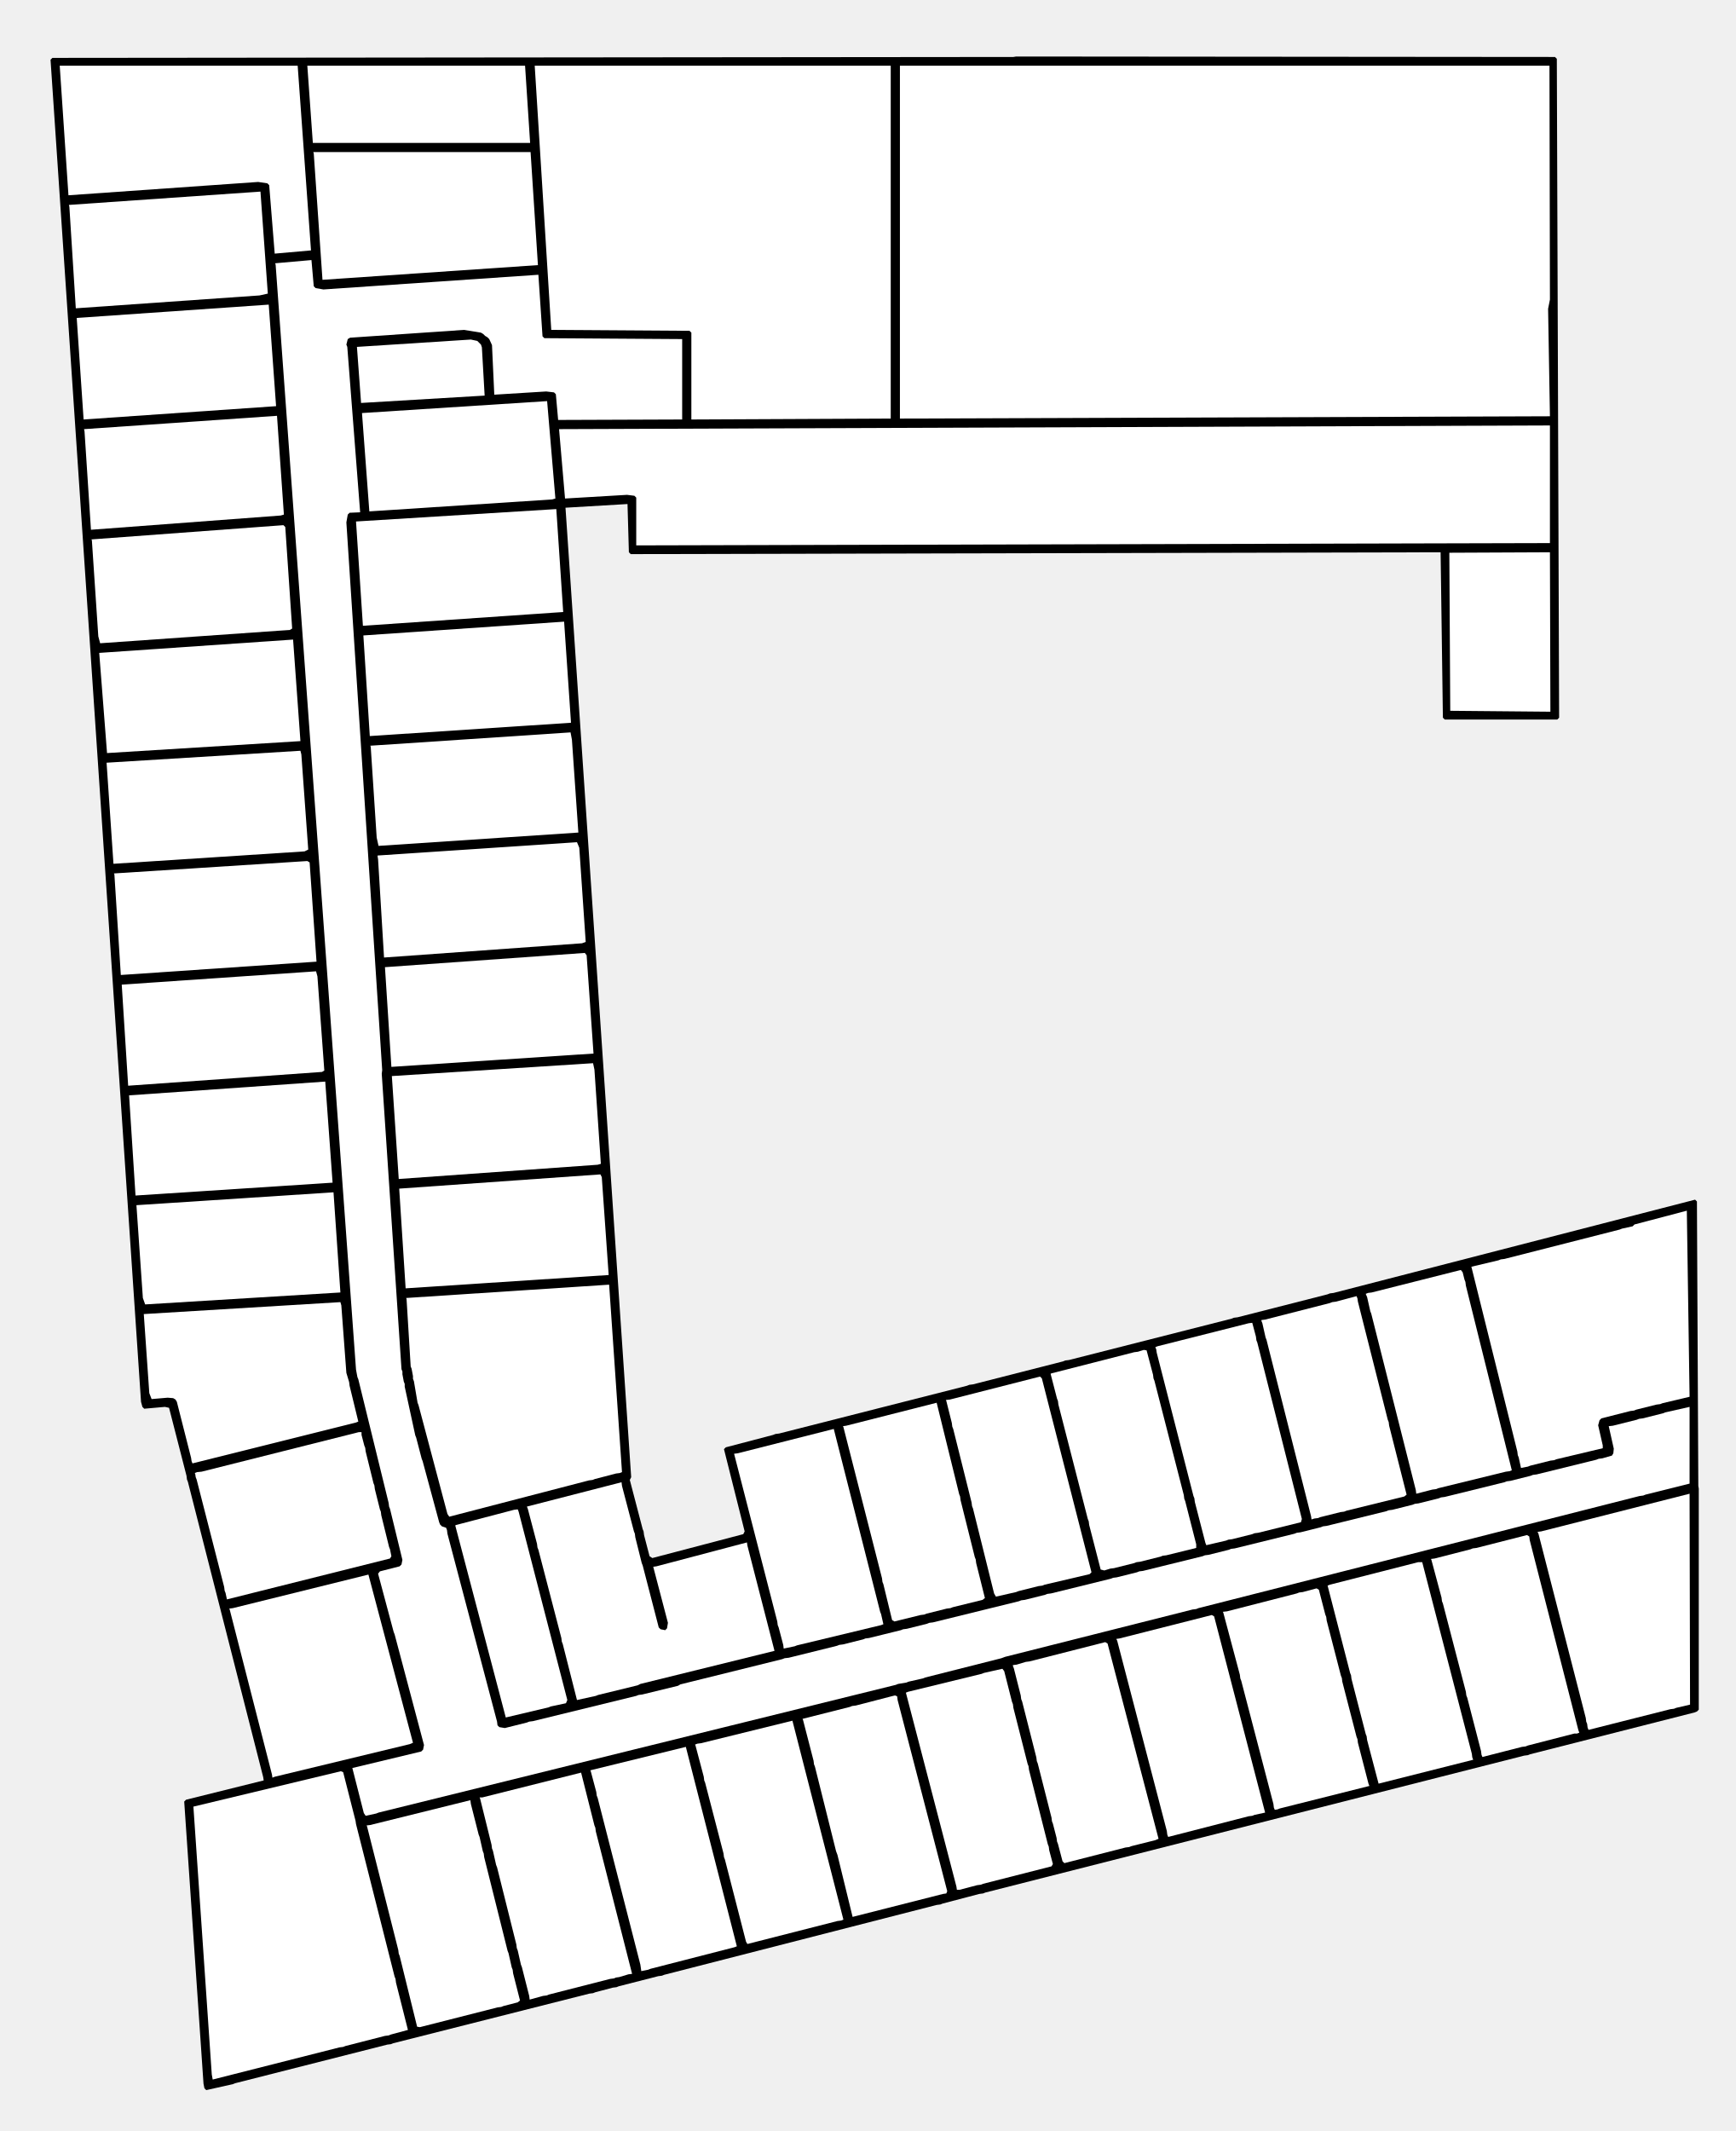
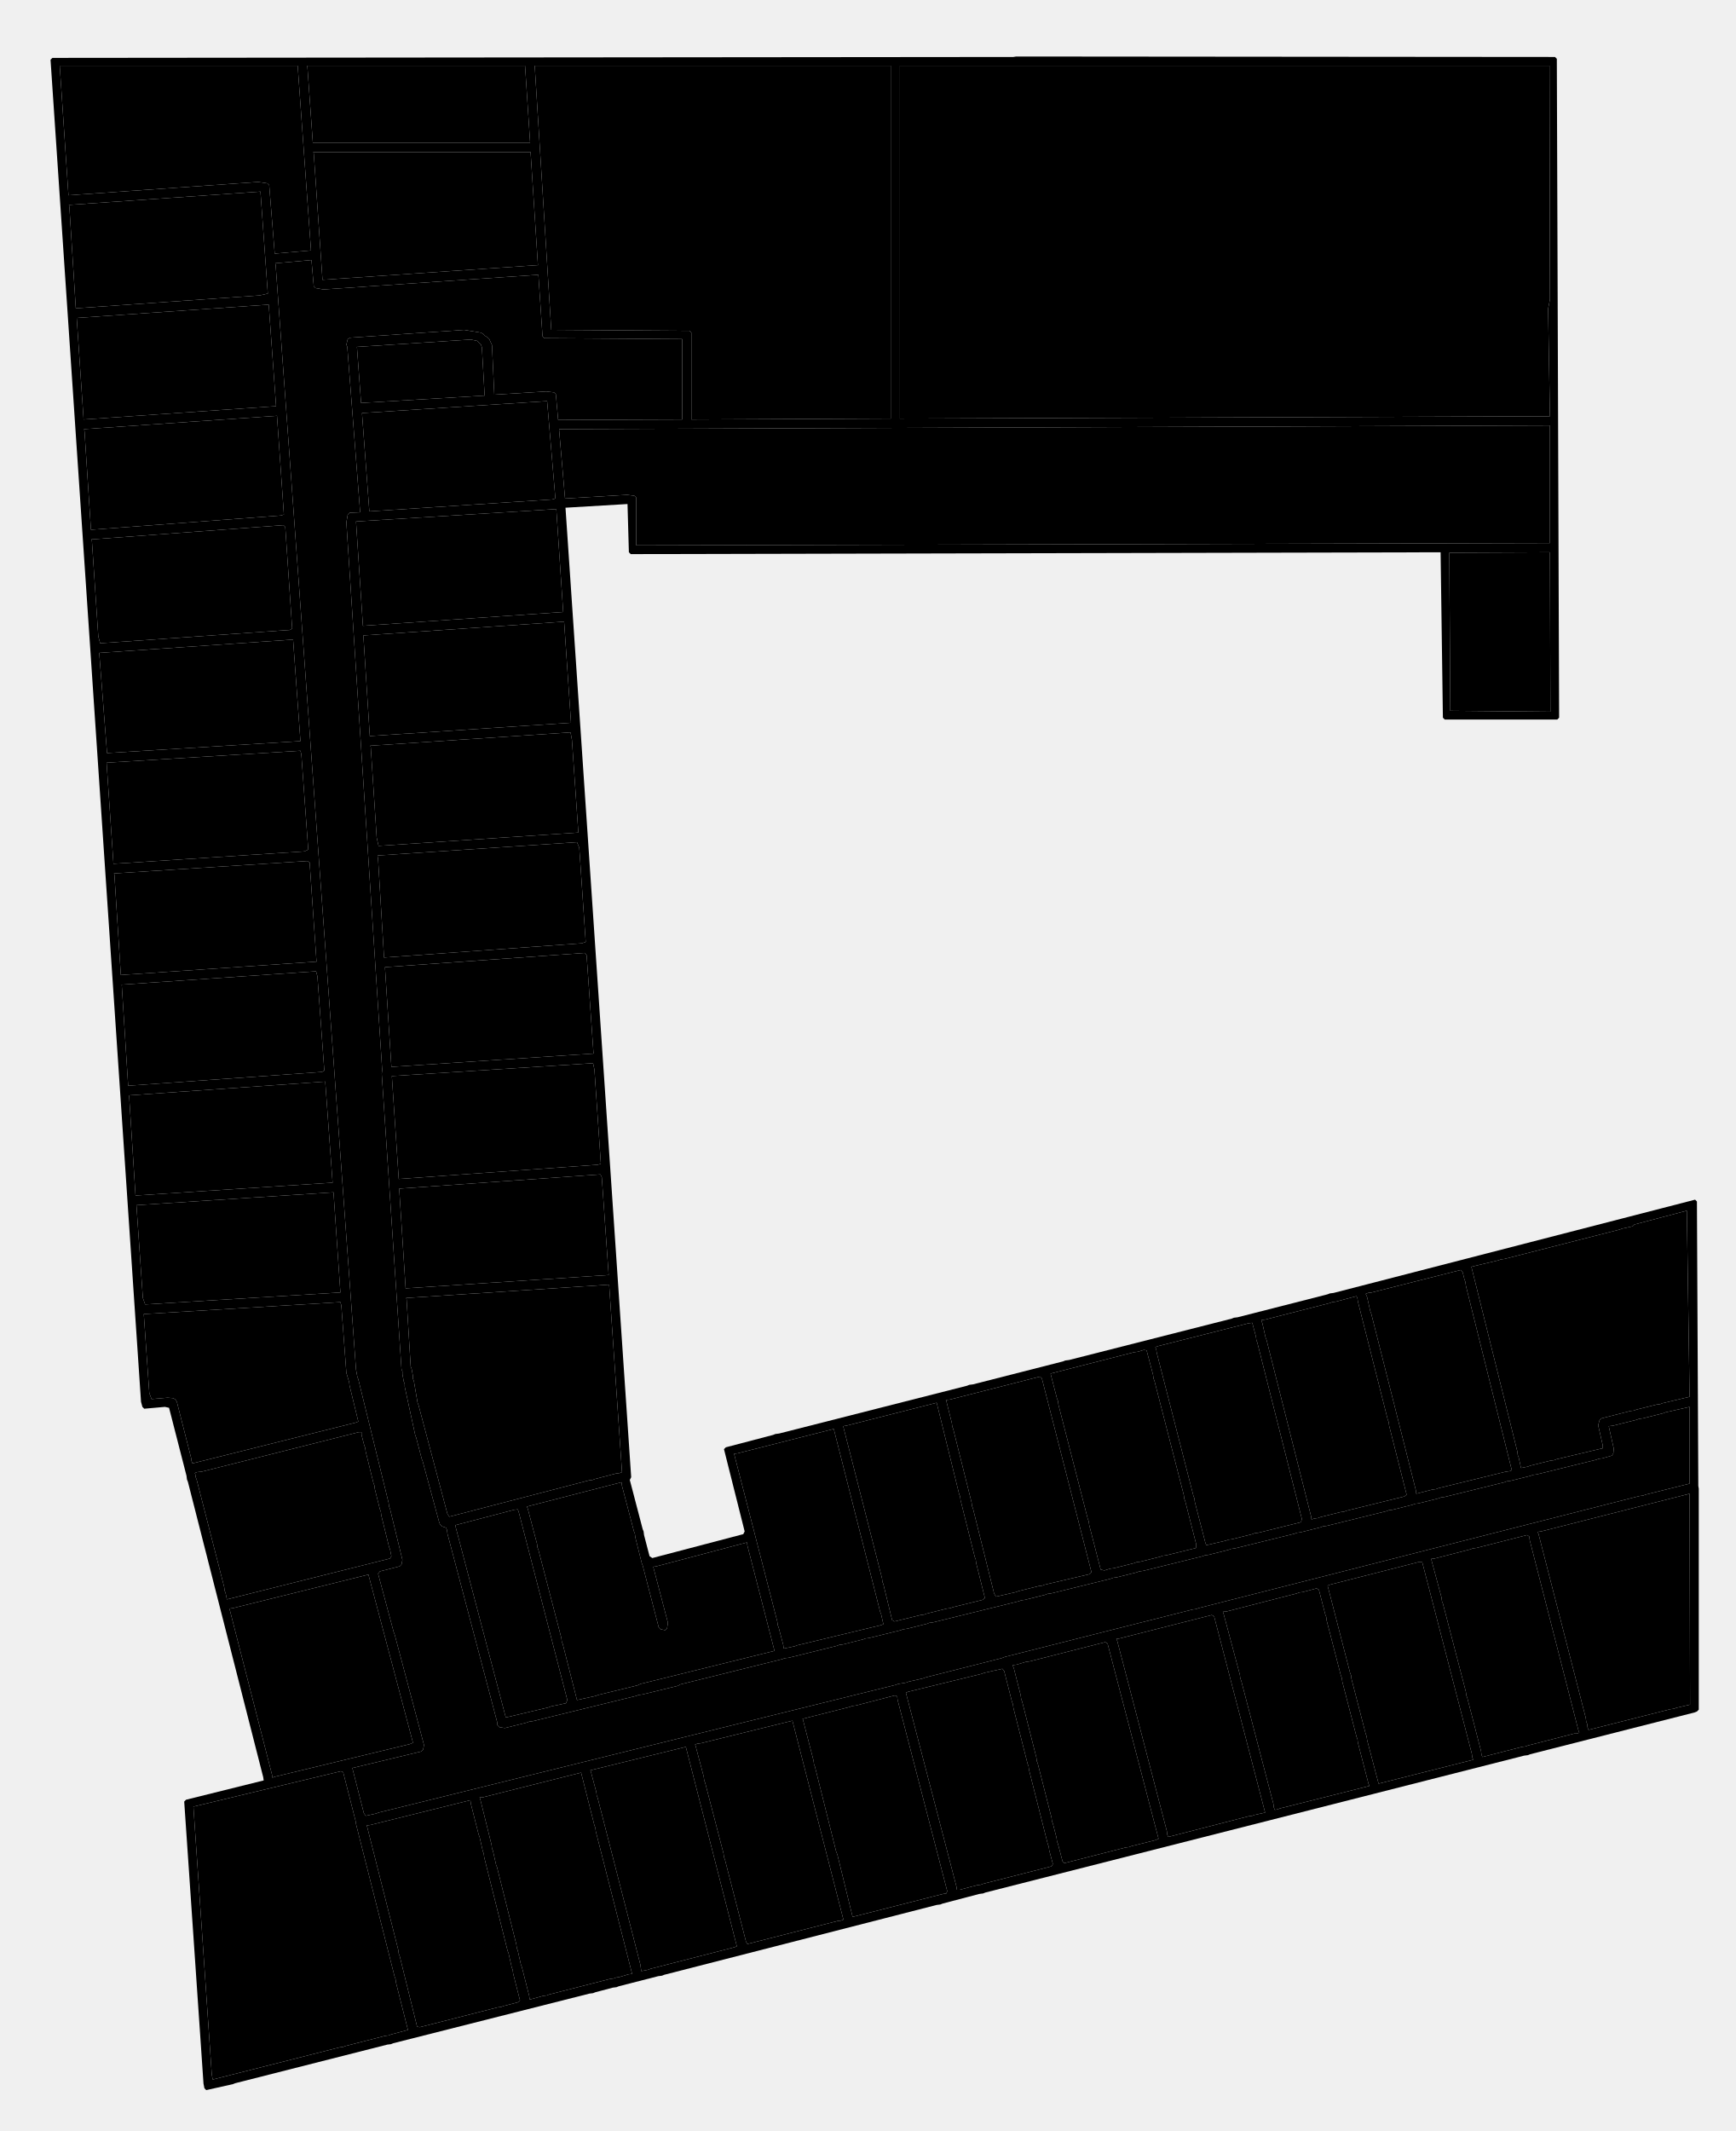
<svg xmlns="http://www.w3.org/2000/svg" height="4638" width="3778" viewBox="0 0 3778 4638">
  <path d="M 110 130 L 114 126 L 2206 124 L 2212 123 L 3385 124 L 3389 128 L 3394 1562 L 3390 1566 L 3145 1566 L 3141 1562 L 3136 1202 L 1373 1206 L 1369 1202 L 1366 1097 L 1231 1105 L 1374 3215 L 1371 3221 L 1399 3328 L 1401 3333 L 1402 3341 L 1414 3387 L 1420 3391 L 1618 3339 L 1621 3333 L 1576 3154 L 1580 3150 L 1683 3123 L 1688 3121 L 1696 3120 L 2105 3016 L 2110 3014 L 2118 3013 L 2314 2963 L 2319 2961 L 2327 2960 L 2681 2870 L 2686 2868 L 2694 2867 L 2890 2817 L 2895 2815 L 2903 2814 L 3690 2611 L 3694 2615 L 3697 3234 L 3698 3240 L 3698 3721 L 3694 3725 L 3689 3727 L 3331 3818 L 3326 3820 L 3318 3821 L 2145 4119 L 2140 4121 L 2132 4122 L 2052 4143 L 2047 4145 L 2039 4146 L 1446 4298 L 1441 4300 L 1433 4301 L 1347 4323 L 1342 4325 L 1334 4326 L 1296 4336 L 1291 4338 L 1283 4339 L 856 4447 L 851 4449 L 843 4450 L 512 4534 L 507 4536 L 449 4549 L 445 4545 L 443 4535 L 401 3921 L 405 3917 L 574 3875 L 573 3868 L 409 3225 L 407 3220 L 406 3212 L 368 3064 L 359 3062 L 314 3066 L 310 3062 L 307 3051 Z" style="fill:black" id="path22" class="svg-path" />
  <path d="M 130 143 L 648 143 L 677 545 L 598 552 L 586 403 L 582 399 L 562 396 L 149 425 Z" style="fill:white" id="path23" class="svg-path" />
  <path d="M 150 446 L 567 417 L 583 639 L 565 643 L 165 671 L 151 450 Z" style="fill:white" id="path24" class="svg-path" />
  <path d="M 167 692 L 585 663 L 601 884 L 182 913 Z" style="fill:white" id="path25" class="svg-path" />
  <path d="M 183 934 L 603 905 L 618 1120 L 611 1122 L 198 1153 L 184 939 Z" style="fill:white" id="path26" class="svg-path" />
  <path d="M 199 1174 L 617 1143 L 621 1147 L 636 1368 L 631 1371 L 218 1400 L 214 1385 L 200 1176 Z" style="fill:white" id="path27" class="svg-path" />
  <path d="M 216 1421 L 638 1392 L 654 1613 L 233 1639 Z" style="fill:white" id="path28" class="svg-path" />
  <path d="M 232 1660 L 654 1634 L 656 1642 L 671 1849 L 663 1853 L 247 1880 Z" style="fill:white" id="path29" class="svg-path" />
  <path d="M 248 1901 L 669 1874 L 674 1877 L 689 2093 L 263 2122 L 249 1903 Z" style="fill:white" id="path210" class="svg-path" />
  <path d="M 265 2143 L 688 2114 L 691 2125 L 706 2330 L 701 2333 L 279 2363 Z" style="fill:white" id="path211" class="svg-path" />
  <path d="M 281 2384 L 708 2354 L 724 2574 L 295 2602 Z" style="fill:white" id="path212" class="svg-path" />
  <path d="M 297 2623 L 726 2595 L 741 2813 L 316 2839 L 311 2825 Z" style="fill:white" id="path213" class="svg-path" />
  <path d="M 313 2860 L 741 2834 L 743 2841 L 754 2988 L 760 3008 L 761 3016 L 780 3094 L 775 3096 L 419 3185 L 417 3180 L 416 3173 L 385 3051 L 382 3046 L 377 3043 L 365 3042 L 330 3045 L 325 3032 Z" style="fill:white" id="path214" class="svg-path" />
  <path d="M 421 3932 L 742 3855 L 747 3857 L 774 3963 L 775 3970 L 859 4302 L 861 4307 L 862 4315 L 888 4418 L 851 4428 L 846 4430 L 838 4431 L 752 4453 L 747 4455 L 739 4456 L 463 4526 L 461 4515 Z" style="fill:white" id="path215" class="svg-path" />
  <path d="M 424 3206 L 429 3204 L 439 3203 L 781 3117 L 787 3117 L 787 3123 L 793 3146 L 795 3151 L 796 3159 L 813 3228 L 815 3233 L 816 3241 L 827 3285 L 829 3290 L 830 3298 L 847 3367 L 849 3372 L 852 3387 L 849 3392 L 494 3481 L 491 3467 L 489 3462 L 488 3454 L 428 3220 L 426 3215 L 425 3208 Z" style="fill:white" id="path216" class="svg-path" />
  <path d="M 499 3501 L 507 3500 L 802 3427 L 899 3793 L 892 3796 L 598 3867 L 593 3869 L 592 3862 L 500 3503 Z" style="fill:white" id="path217" class="svg-path" />
  <path d="M 599 573 L 678 566 L 683 623 L 687 627 L 704 630 L 1172 598 L 1181 732 L 1185 736 L 1485 738 L 1485 913 L 1215 914 L 1210 858 L 1206 854 L 1189 852 L 1076 859 L 1071 751 L 1065 738 L 1061 734 L 1056 731 L 1052 727 L 1047 724 L 1010 718 L 762 735 L 757 738 L 754 750 L 756 755 L 784 1115 L 761 1116 L 757 1120 L 754 1137 L 832 2329 L 831 2337 L 874 2980 L 876 2985 L 876 2991 L 879 3007 L 881 3012 L 881 3018 L 904 3124 L 906 3129 L 918 3175 L 920 3180 L 956 3313 L 958 3318 L 962 3322 L 971 3325 L 973 3330 L 974 3338 L 1082 3747 L 1083 3755 L 1087 3759 L 1099 3761 L 1147 3749 L 1152 3747 L 1160 3746 L 1385 3691 L 1390 3689 L 1398 3688 L 1476 3669 L 1481 3666 L 1703 3611 L 1708 3609 L 1717 3608 L 1822 3582 L 1827 3580 L 1835 3579 L 1879 3568 L 1884 3566 L 1892 3565 L 1961 3548 L 1966 3546 L 1974 3545 L 2018 3534 L 2023 3532 L 2031 3531 L 2218 3485 L 2223 3483 L 2231 3482 L 2275 3471 L 2280 3469 L 2288 3468 L 2418 3436 L 2423 3434 L 2431 3433 L 2475 3422 L 2480 3420 L 2488 3419 L 2618 3387 L 2623 3385 L 2631 3384 L 2675 3373 L 2680 3371 L 2688 3370 L 2818 3338 L 2823 3336 L 2831 3335 L 2875 3324 L 2880 3322 L 2888 3321 L 3018 3289 L 3023 3287 L 3031 3286 L 3075 3275 L 3080 3273 L 3088 3272 L 3132 3261 L 3137 3259 L 3145 3258 L 3275 3226 L 3280 3224 L 3288 3223 L 3332 3212 L 3337 3210 L 3345 3209 L 3475 3177 L 3480 3175 L 3488 3174 L 3509 3168 L 3512 3163 L 3513 3153 L 3502 3104 L 3511 3103 L 3563 3090 L 3568 3088 L 3576 3087 L 3620 3076 L 3625 3074 L 3678 3062 L 3678 3229 L 3582 3253 L 3577 3255 L 3569 3256 L 2609 3500 L 2604 3502 L 2596 3503 L 2188 3606 L 2180 3609 L 2014 3651 L 2009 3653 L 1978 3660 L 1973 3662 L 1955 3665 L 1950 3667 L 824 3945 L 819 3947 L 796 3952 L 792 3946 L 767 3848 L 917 3812 L 921 3808 L 923 3798 L 859 3557 L 857 3552 L 823 3425 L 827 3420 L 870 3409 L 874 3405 L 876 3395 L 849 3284 L 847 3279 L 846 3271 L 780 3002 L 778 2997 L 775 2981 L 600 576 Z" style="fill:white" id="path218" class="svg-path" />
  <path d="M 669 143 L 1143 143 L 1154 311 L 681 311 Z" style="fill:white" id="path219" class="svg-path" />
  <path d="M 682 331 L 1155 331 L 1171 577 L 702 609 L 683 334 Z" style="fill:white" id="path220" class="svg-path" />
  <path d="M 775 1135 L 1211 1108 L 1226 1332 L 790 1362 Z" style="fill:white" id="path221" class="svg-path" />
  <path d="M 777 755 L 1025 739 L 1039 742 L 1047 750 L 1049 756 L 1055 861 L 786 877 Z" style="fill:white" id="path222" class="svg-path" />
  <path d="M 788 899 L 1191 873 L 1209 1085 L 1202 1087 L 804 1113 Z" style="fill:white" id="path223" class="svg-path" />
  <path d="M 791 1383 L 1228 1353 L 1243 1573 L 805 1602 Z" style="fill:white" id="path224" class="svg-path" />
  <path d="M 798 3973 L 806 3972 L 1024 3918 L 1025 3926 L 1042 3993 L 1044 3998 L 1051 4029 L 1053 4034 L 1054 4042 L 1105 4246 L 1107 4251 L 1114 4282 L 1116 4287 L 1117 4295 L 1132 4354 L 1127 4358 L 1096 4366 L 1091 4368 L 1083 4369 L 914 4412 L 908 4411 L 870 4257 L 868 4252 L 867 4244 L 799 3975 Z" style="fill:white" id="path225" class="svg-path" />
  <path d="M 806 1623 L 1242 1594 L 1245 1610 L 1259 1812 L 824 1841 L 820 1823 L 807 1625 Z" style="fill:white" id="path226" class="svg-path" />
  <path d="M 822 1862 L 1256 1833 L 1261 1845 L 1275 2050 L 1267 2053 L 836 2084 L 823 1870 L 822 1864 Z" style="fill:white" id="path227" class="svg-path" />
  <path d="M 838 2105 L 1273 2074 L 1277 2079 L 1292 2293 L 852 2322 Z" style="fill:white" id="path228" class="svg-path" />
  <path d="M 853 2342 L 1291 2314 L 1294 2328 L 1308 2533 L 1301 2535 L 868 2566 Z" style="fill:white" id="path229" class="svg-path" />
  <path d="M 869 2587 L 1307 2556 L 1310 2562 L 1325 2775 L 883 2804 Z" style="fill:white" id="path230" class="svg-path" />
  <path d="M 884 2825 L 1326 2796 L 1354 3204 L 1349 3206 L 1341 3207 L 1295 3219 L 1290 3221 L 1282 3222 L 978 3301 L 974 3295 L 911 3058 L 909 3053 L 901 3006 L 899 3001 L 899 2995 L 896 2979 L 894 2974 L 885 2827 Z" style="fill:white" id="path231" class="svg-path" />
  <path d="M 991 3320 L 1101 3738 L 1194 3716 L 1199 3714 L 1232 3707 L 1235 3700 L 1129 3290 L 1127 3285 L 1119 3286 L 993 3319 Z" style="fill:white" id="path232" class="svg-path" />
  <path d="M 1044 3912 L 1050 3912 L 1265 3858 L 1294 3973 L 1296 3978 L 1297 3986 L 1376 4296 L 1368 4297 L 1348 4303 L 1341 4304 L 1336 4306 L 1328 4307 L 1195 4341 L 1190 4343 L 1182 4344 L 1153 4352 L 1152 4344 L 1136 4281 L 1134 4276 L 1127 4245 L 1125 4240 L 1124 4232 L 1082 4064 L 1080 4059 L 1073 4028 L 1071 4023 L 1070 4015 L 1045 3914 Z" style="fill:white" id="path233" class="svg-path" />
  <path d="M 1147 3279 L 1353 3226 L 1354 3234 L 1380 3333 L 1382 3338 L 1383 3346 L 1397 3402 L 1399 3407 L 1434 3542 L 1438 3546 L 1448 3548 L 1452 3544 L 1454 3532 L 1422 3410 L 1429 3409 L 1626 3357 L 1627 3364 L 1686 3593 L 1394 3665 L 1388 3668 L 1302 3689 L 1297 3691 L 1256 3700 L 1225 3578 L 1223 3573 L 1222 3565 L 1172 3373 L 1170 3368 L 1169 3360 L 1149 3284 Z" style="fill:white" id="path234" class="svg-path" />
  <path d="M 1164 143 L 1939 143 L 1939 911 L 1505 913 L 1505 724 L 1501 720 L 1200 718 Z" style="fill:white" id="path235" class="svg-path" />
  <path d="M 1217 934 L 3374 926 L 3374 1182 L 1385 1187 L 1385 1083 L 1381 1079 L 1365 1077 L 1230 1085 Z" style="fill:white" id="path236" class="svg-path" />
  <path d="M 1285 3853 L 1493 3802 L 1604 4236 L 1599 4238 L 1416 4285 L 1411 4287 L 1396 4290 L 1394 4276 L 1301 3913 L 1299 3908 L 1298 3900 L 1286 3855 Z" style="fill:white" id="path237" class="svg-path" />
  <path d="M 1513 3797 L 1518 3795 L 1526 3794 L 1725 3745 L 1836 4178 L 1831 4180 L 1823 4181 L 1627 4231 L 1624 4226 L 1578 4047 L 1576 4042 L 1575 4034 L 1535 3880 L 1533 3875 L 1532 3867 L 1514 3799 Z" style="fill:white" id="path238" class="svg-path" />
  <path d="M 1598 3164 L 1606 3163 L 1815 3110 L 1916 3508 L 1918 3513 L 1923 3535 L 1918 3537 L 1735 3581 L 1730 3583 L 1706 3588 L 1705 3580 L 1695 3542 L 1693 3537 L 1692 3529 Z" style="fill:white" id="path239" class="svg-path" />
  <path d="M 1747 3741 L 1850 3715 L 1855 3713 L 1863 3712 L 1948 3690 L 1953 3692 L 1954 3700 L 2062 4116 L 2060 4121 L 2053 4122 L 1856 4172 L 1823 4037 L 1820 4029 L 1774 3845 L 1772 3840 L 1771 3832 L 1748 3743 Z" style="fill:white" id="path240" class="svg-path" />
  <path d="M 1835 3104 L 1842 3103 L 2039 3053 L 2088 3252 L 2090 3257 L 2091 3265 L 2122 3389 L 2124 3394 L 2125 3402 L 2144 3478 L 2139 3482 L 2074 3498 L 2069 3500 L 2061 3501 L 2017 3512 L 2012 3514 L 2004 3515 L 1947 3529 L 1942 3526 L 1923 3448 L 1921 3443 L 1920 3435 L 1836 3106 Z" style="fill:white" id="path241" class="svg-path" />
  <path d="M 1959 143 L 3373 143 L 3374 652 L 3370 672 L 3374 906 L 1959 911 Z" style="fill:white" id="path242" class="svg-path" />
  <path d="M 1972 3684 L 1977 3682 L 2137 3643 L 2142 3641 L 2182 3632 L 2186 3637 L 2203 3704 L 2205 3709 L 2206 3717 L 2237 3839 L 2239 3844 L 2240 3852 L 2281 4014 L 2283 4019 L 2284 4027 L 2292 4057 L 2289 4062 L 2140 4100 L 2135 4102 L 2127 4103 L 2089 4113 L 2083 4113 L 2082 4106 Z" style="fill:white" id="path243" class="svg-path" />
  <path d="M 2059 3047 L 2068 3046 L 2264 2996 L 2268 3000 L 2376 3422 L 2372 3426 L 2274 3449 L 2269 3451 L 2261 3452 L 2217 3463 L 2212 3465 L 2168 3475 L 2164 3468 L 2118 3283 L 2116 3278 L 2115 3270 L 2075 3110 L 2073 3105 L 2072 3097 L 2060 3049 Z" style="fill:white" id="path244" class="svg-path" />
  <path d="M 2205 3624 L 2213 3623 L 2233 3617 L 2241 3616 L 2406 3574 L 2411 3577 L 2522 4002 L 2515 4005 L 2463 4018 L 2458 4020 L 2450 4021 L 2317 4055 L 2313 4051 L 2303 4013 L 2301 4008 L 2300 4000 L 2292 3969 L 2290 3964 L 2289 3956 L 2259 3838 L 2257 3833 L 2256 3825 L 2225 3703 L 2223 3698 L 2222 3690 L 2207 3631 L 2205 3626 Z" style="fill:white" id="path245" class="svg-path" />
  <path d="M 2287 2990 L 2301 3044 L 2303 3049 L 2304 3057 L 2368 3306 L 2370 3311 L 2371 3319 L 2396 3416 L 2404 3418 L 2417 3414 L 2425 3413 L 2469 3402 L 2474 3400 L 2482 3399 L 2526 3388 L 2531 3386 L 2539 3385 L 2604 3369 L 2604 3361 L 2580 3267 L 2578 3262 L 2577 3254 L 2513 3005 L 2511 3000 L 2510 2992 L 2496 2939 L 2490 2938 L 2477 2942 L 2469 2943 L 2289 2989 Z" style="fill:white" id="path246" class="svg-path" />
  <path d="M 2430 3567 L 2437 3566 L 2638 3515 L 2643 3518 L 2754 3945 L 2731 3950 L 2726 3952 L 2718 3953 L 2543 3998 L 2541 3993 L 2540 3985 L 2432 3571 Z" style="fill:white" id="path247" class="svg-path" />
  <path d="M 2515 2932 L 2517 2937 L 2518 2944 L 2598 3256 L 2600 3261 L 2601 3269 L 2624 3358 L 2626 3363 L 2669 3353 L 2674 3351 L 2682 3350 L 2726 3339 L 2731 3337 L 2739 3336 L 2832 3313 L 2834 3306 L 2737 2922 L 2735 2917 L 2734 2909 L 2726 2879 L 2718 2880 L 2520 2930 Z" style="fill:white" id="path248" class="svg-path" />
  <path d="M 2662 3508 L 2671 3507 L 2823 3468 L 2828 3466 L 2836 3465 L 2866 3457 L 2871 3460 L 2885 3514 L 2887 3519 L 2888 3527 L 2919 3647 L 2921 3652 L 2922 3660 L 2953 3780 L 2955 3785 L 2956 3793 L 2979 3882 L 2981 3887 L 2786 3936 L 2781 3938 L 2775 3939 L 2773 3934 L 2772 3926 L 2702 3658 L 2700 3653 L 2699 3645 L 2663 3510 Z" style="fill:white" id="path249" class="svg-path" />
  <path d="M 2746 2873 L 2754 2872 L 2895 2836 L 2900 2834 L 2908 2833 L 2953 2821 L 2955 2826 L 2956 2833 L 3021 3090 L 3023 3095 L 3024 3103 L 3062 3253 L 3057 3257 L 2931 3288 L 2926 3290 L 2918 3291 L 2874 3302 L 2869 3304 L 2861 3305 L 2855 3307 L 2854 3300 L 2757 2916 L 2755 2911 L 2748 2880 L 2746 2875 Z" style="fill:white" id="path250" class="svg-path" />
  <path d="M 2890 3451 L 2939 3641 L 2941 3646 L 2942 3654 L 2973 3774 L 2975 3779 L 2976 3787 L 3001 3882 L 3207 3830 L 3205 3825 L 3204 3817 L 3096 3400 L 3087 3400 L 2895 3449 Z" style="fill:white" id="path251" class="svg-path" />
  <path d="M 2973 2816 L 2978 2814 L 2986 2813 L 3180 2764 L 3184 2769 L 3188 2785 L 3190 2790 L 3191 2798 L 3291 3200 L 3286 3202 L 3278 3203 L 3131 3239 L 3126 3241 L 3118 3242 L 3083 3251 L 3082 3243 L 2985 2859 L 2983 2854 L 2976 2823 Z" style="fill:white" id="path252" class="svg-path" />
  <path d="M 3115 3393 L 3123 3392 L 3201 3372 L 3206 3370 L 3214 3369 L 3324 3341 L 3329 3344 L 3330 3352 L 3436 3766 L 3438 3771 L 3433 3773 L 3427 3773 L 3326 3799 L 3321 3801 L 3313 3802 L 3227 3824 L 3225 3819 L 3224 3811 L 3194 3695 L 3192 3690 L 3191 3682 L 3141 3490 L 3139 3485 L 3138 3477 L 3116 3395 Z" style="fill:white" id="path253" class="svg-path" />
  <path d="M 3155 1203 L 3374 1202 L 3375 1549 L 3157 1547 Z" style="fill:white" id="path254" class="svg-path" />
  <path d="M 3203 2757 L 3262 2743 L 3267 2741 L 3275 2740 L 3526 2676 L 3531 2674 L 3554 2669 L 3558 2665 L 3672 2635 L 3678 3040 L 3619 3054 L 3614 3056 L 3606 3057 L 3562 3068 L 3557 3070 L 3549 3071 L 3486 3087 L 3482 3091 L 3479 3102 L 3489 3146 L 3489 3152 L 3388 3176 L 3383 3178 L 3375 3179 L 3331 3190 L 3326 3192 L 3311 3195 L 3306 3172 L 3304 3167 L 3303 3159 Z" style="fill:white" id="path255" class="svg-path" />
  <path d="M 3347 3334 L 3355 3333 L 3678 3251 L 3679 3710 L 3649 3717 L 3644 3719 L 3636 3720 L 3458 3765 L 3456 3760 L 3455 3752 L 3453 3747 L 3452 3739 L 3349 3338 Z" style="fill:white" id="path256" class="svg-path" />
  <text x="1904" y="2336" id="text22" class="svg-text" />
  <text x="383" y="292" id="text23" class="svg-text" />
  <text x="366" y="544" id="text24" class="svg-text" />
  <text x="384" y="788" id="text25" class="svg-text" />
  <text x="400" y="1029" id="text26" class="svg-text" />
  <text x="417" y="1271" id="text27" class="svg-text" />
  <text x="435" y="1515" id="text28" class="svg-text" />
  <text x="451" y="1757" id="text29" class="svg-text" />
  <text x="468" y="1998" id="text210" class="svg-text" />
  <text x="485" y="2238" id="text211" class="svg-text" />
  <text x="502" y="2478" id="text212" class="svg-text" />
  <text x="519" y="2717" id="text213" class="svg-text" />
  <text x="546" y="3009" id="text214" class="svg-text" />
  <text x="628" y="4200" id="text215" class="svg-text" />
  <text x="638" y="3299" id="text216" class="svg-text" />
  <text x="699" y="3648" id="text217" class="svg-text" />
  <text x="2138" y="2259" id="text218" class="svg-text" />
  <text x="911" y="227" id="text219" class="svg-text" />
  <text x="926" y="470" id="text220" class="svg-text" />
  <text x="1000" y="1235" id="text221" class="svg-text" />
  <text x="916" y="808" id="text222" class="svg-text" />
  <text x="998" y="993" id="text223" class="svg-text" />
  <text x="1017" y="1477" id="text224" class="svg-text" />
  <text x="965" y="4165" id="text225" class="svg-text" />
  <text x="1032" y="1717" id="text226" class="svg-text" />
  <text x="1048" y="1958" id="text227" class="svg-text" />
  <text x="1065" y="2198" id="text228" class="svg-text" />
  <text x="1080" y="2440" id="text229" class="svg-text" />
  <text x="1097" y="2680" id="text230" class="svg-text" />
  <text x="1119" y="3048" id="text231" class="svg-text" />
  <text x="1113" y="3511" id="text232" class="svg-text" />
  <text x="1210" y="4105" id="text233" class="svg-text" />
  <text x="1300" y="3443" id="text234" class="svg-text" />
  <text x="1551" y="458" id="text235" class="svg-text" />
  <text x="2295" y="1056" id="text236" class="svg-text" />
  <text x="1444" y="4046" id="text237" class="svg-text" />
  <text x="1674" y="3988" id="text238" class="svg-text" />
  <text x="1760" y="3349" id="text239" class="svg-text" />
  <text x="1904" y="3931" id="text240" class="svg-text" />
  <text x="1989" y="3291" id="text241" class="svg-text" />
  <text x="2666" y="527" id="text242" class="svg-text" />
  <text x="2132" y="3872" id="text243" class="svg-text" />
  <text x="2217" y="3235" id="text244" class="svg-text" />
  <text x="2363" y="3814" id="text245" class="svg-text" />
  <text x="2445" y="3178" id="text246" class="svg-text" />
  <text x="2592" y="3756" id="text247" class="svg-text" />
  <text x="2674" y="3121" id="text248" class="svg-text" />
  <text x="2821" y="3698" id="text249" class="svg-text" />
  <text x="2904" y="3064" id="text250" class="svg-text" />
  <text x="3048" y="3641" id="text251" class="svg-text" />
  <text x="3132" y="3007" id="text252" class="svg-text" />
  <text x="3276" y="3582" id="text253" class="svg-text" />
  <text x="3265" y="1375" id="text254" class="svg-text" />
  <text x="3460" y="2905" id="text255" class="svg-text" />
  <text x="3533" y="3518" id="text256" class="svg-text" />
+   <path d="M 130 143 L 648 143 L 677 545 L 598 552 L 586 403 L 582 399 L 562 396 L 149 425 Z" id="clickable23" class="svg-clickable" />
+   <path d="M 150 446 L 567 417 L 583 639 L 565 643 L 165 671 L 151 450 Z" id="clickable24" class="svg-clickable" />
+   <path d="M 167 692 L 585 663 L 601 884 L 182 913 Z" id="clickable25" class="svg-clickable" />
+   <path d="M 183 934 L 603 905 L 618 1120 L 611 1122 L 198 1153 L 184 939 Z" id="clickable26" class="svg-clickable" />
+   <path d="M 199 1174 L 617 1143 L 621 1147 L 636 1368 L 631 1371 L 218 1400 L 214 1385 L 200 1176 Z" id="clickable27" class="svg-clickable" />
+   <path d="M 216 1421 L 638 1392 L 654 1613 L 233 1639 Z" id="clickable28" class="svg-clickable" />
+   <path d="M 232 1660 L 654 1634 L 656 1642 L 671 1849 L 663 1853 L 247 1880 Z" id="clickable29" class="svg-clickable" />
+   <path d="M 248 1901 L 669 1874 L 674 1877 L 689 2093 L 263 2122 L 249 1903 Z" id="clickable210" class="svg-clickable" />
+   <path d="M 265 2143 L 688 2114 L 691 2125 L 706 2330 L 701 2333 L 279 2363 Z" id="clickable211" class="svg-clickable" />
+   <path d="M 281 2384 L 708 2354 L 724 2574 L 295 2602 Z" id="clickable212" class="svg-clickable" />
+   <path d="M 297 2623 L 726 2595 L 741 2813 L 316 2839 L 311 2825 Z" id="clickable213" class="svg-clickable" />
+   <path d="M 313 2860 L 741 2834 L 743 2841 L 754 2988 L 760 3008 L 761 3016 L 780 3094 L 775 3096 L 419 3185 L 417 3180 L 416 3173 L 385 3051 L 382 3046 L 377 3043 L 365 3042 L 330 3045 L 325 3032 Z" id="clickable214" class="svg-clickable" />
+   <path d="M 421 3932 L 742 3855 L 747 3857 L 774 3963 L 775 3970 L 859 4302 L 861 4307 L 862 4315 L 888 4418 L 851 4428 L 846 4430 L 838 4431 L 752 4453 L 747 4455 L 739 4456 L 463 4526 L 461 4515 Z" id="clickable215" class="svg-clickable" />
+   <path d="M 424 3206 L 429 3204 L 439 3203 L 781 3117 L 787 3117 L 787 3123 L 793 3146 L 795 3151 L 796 3159 L 813 3228 L 815 3233 L 816 3241 L 827 3285 L 829 3290 L 830 3298 L 847 3367 L 849 3372 L 852 3387 L 849 3392 L 494 3481 L 491 3467 L 489 3462 L 488 3454 L 428 3220 L 426 3215 L 425 3208 Z" id="clickable216" class="svg-clickable" />
+   <path d="M 499 3501 L 507 3500 L 802 3427 L 899 3793 L 892 3796 L 598 3867 L 593 3869 L 592 3862 L 500 3503 Z" id="clickable217" class="svg-clickable" />
+   <path d="M 599 573 L 678 566 L 683 623 L 687 627 L 704 630 L 1172 598 L 1181 732 L 1185 736 L 1485 738 L 1485 913 L 1215 914 L 1210 858 L 1206 854 L 1189 852 L 1076 859 L 1071 751 L 1065 738 L 1061 734 L 1056 731 L 1052 727 L 1047 724 L 1010 718 L 762 735 L 757 738 L 754 750 L 756 755 L 784 1115 L 761 1116 L 757 1120 L 754 1137 L 832 2329 L 831 2337 L 874 2980 L 876 2985 L 876 2991 L 879 3007 L 881 3012 L 881 3018 L 904 3124 L 906 3129 L 918 3175 L 920 3180 L 956 3313 L 958 3318 L 962 3322 L 971 3325 L 973 3330 L 974 3338 L 1082 3747 L 1083 3755 L 1087 3759 L 1099 3761 L 1147 3749 L 1152 3747 L 1160 3746 L 1385 3691 L 1390 3689 L 1398 3688 L 1476 3669 L 1481 3666 L 1703 3611 L 1708 3609 L 1717 3608 L 1822 3582 L 1827 3580 L 1835 3579 L 1879 3568 L 1884 3566 L 1892 3565 L 1961 3548 L 1966 3546 L 1974 3545 L 2018 3534 L 2023 3532 L 2031 3531 L 2218 3485 L 2223 3483 L 2231 3482 L 2275 3471 L 2280 3469 L 2288 3468 L 2418 3436 L 2423 3434 L 2431 3433 L 2475 3422 L 2480 3420 L 2488 3419 L 2618 3387 L 2623 3385 L 2631 3384 L 2675 3373 L 2680 3371 L 2688 3370 L 2818 3338 L 2823 3336 L 2831 3335 L 2875 3324 L 2880 3322 L 2888 3321 L 3018 3289 L 3023 3287 L 3031 3286 L 3075 3275 L 3080 3273 L 3088 3272 L 3132 3261 L 3137 3259 L 3145 3258 L 3275 3226 L 3280 3224 L 3288 3223 L 3332 3212 L 3337 3210 L 3345 3209 L 3475 3177 L 3480 3175 L 3488 3174 L 3509 3168 L 3512 3163 L 3513 3153 L 3502 3104 L 3511 3103 L 3563 3090 L 3568 3088 L 3576 3087 L 3620 3076 L 3625 3074 L 3678 3062 L 3678 3229 L 3582 3253 L 3577 3255 L 3569 3256 L 2609 3500 L 2604 3502 L 2596 3503 L 2188 3606 L 2180 3609 L 2014 3651 L 2009 3653 L 1978 3660 L 1973 3662 L 1955 3665 L 1950 3667 L 824 3945 L 819 3947 L 796 3952 L 792 3946 L 767 3848 L 917 3812 L 921 3808 L 923 3798 L 859 3557 L 857 3552 L 823 3425 L 827 3420 L 870 3409 L 874 3405 L 876 3395 L 849 3284 L 847 3279 L 846 3271 L 780 3002 L 778 2997 L 775 2981 L 600 576 Z" id="clickable218" class="svg-clickable" />
+   <path d="M 669 143 L 1143 143 L 1154 311 L 681 311 Z" id="clickable219" class="svg-clickable" />
+   <path d="M 682 331 L 1155 331 L 1171 577 L 702 609 L 683 334 Z" id="clickable220" class="svg-clickable" />
+   <path d="M 775 1135 L 1211 1108 L 1226 1332 L 790 1362 Z" id="clickable221" class="svg-clickable" />
+   <path d="M 777 755 L 1025 739 L 1039 742 L 1047 750 L 1049 756 L 1055 861 L 786 877 Z" id="clickable222" class="svg-clickable" />
+   <path d="M 788 899 L 1191 873 L 1209 1085 L 1202 1087 L 804 1113 Z" id="clickable223" class="svg-clickable" />
+   <path d="M 791 1383 L 1228 1353 L 1243 1573 L 805 1602 Z" id="clickable224" class="svg-clickable" />
+   <path d="M 798 3973 L 806 3972 L 1024 3918 L 1025 3926 L 1042 3993 L 1044 3998 L 1051 4029 L 1053 4034 L 1054 4042 L 1105 4246 L 1107 4251 L 1114 4282 L 1116 4287 L 1117 4295 L 1132 4354 L 1127 4358 L 1096 4366 L 1091 4368 L 1083 4369 L 914 4412 L 908 4411 L 870 4257 L 868 4252 L 867 4244 L 799 3975 Z" id="clickable225" class="svg-clickable" />
+   <path d="M 806 1623 L 1242 1594 L 1245 1610 L 1259 1812 L 824 1841 L 820 1823 L 807 1625 Z" id="clickable226" class="svg-clickable" />
+   <path d="M 822 1862 L 1256 1833 L 1261 1845 L 1275 2050 L 1267 2053 L 836 2084 L 823 1870 L 822 1864 Z" id="clickable227" class="svg-clickable" />
+   <path d="M 838 2105 L 1273 2074 L 1277 2079 L 1292 2293 L 852 2322 Z" id="clickable228" class="svg-clickable" />
+   <path d="M 853 2342 L 1291 2314 L 1294 2328 L 1308 2533 L 1301 2535 L 868 2566 Z" id="clickable229" class="svg-clickable" />
+   <path d="M 869 2587 L 1307 2556 L 1310 2562 L 1325 2775 L 883 2804 Z" id="clickable230" class="svg-clickable" />
+   <path d="M 884 2825 L 1326 2796 L 1354 3204 L 1349 3206 L 1341 3207 L 1295 3219 L 1290 3221 L 1282 3222 L 978 3301 L 974 3295 L 911 3058 L 909 3053 L 901 3006 L 899 3001 L 899 2995 L 896 2979 L 894 2974 L 885 2827 Z" id="clickable231" class="svg-clickable" />
+   <path d="M 991 3320 L 1101 3738 L 1194 3716 L 1199 3714 L 1232 3707 L 1235 3700 L 1129 3290 L 1127 3285 L 1119 3286 L 993 3319 Z" id="clickable232" class="svg-clickable" />
+   <path d="M 1044 3912 L 1050 3912 L 1265 3858 L 1294 3973 L 1296 3978 L 1297 3986 L 1376 4296 L 1368 4297 L 1348 4303 L 1341 4304 L 1336 4306 L 1328 4307 L 1195 4341 L 1190 4343 L 1182 4344 L 1153 4352 L 1152 4344 L 1136 4281 L 1134 4276 L 1127 4245 L 1125 4240 L 1124 4232 L 1082 4064 L 1080 4059 L 1073 4028 L 1071 4023 L 1070 4015 L 1045 3914 Z" id="clickable233" class="svg-clickable" />
+   <path d="M 1147 3279 L 1353 3226 L 1354 3234 L 1380 3333 L 1382 3338 L 1383 3346 L 1397 3402 L 1399 3407 L 1434 3542 L 1438 3546 L 1448 3548 L 1452 3544 L 1454 3532 L 1422 3410 L 1429 3409 L 1626 3357 L 1627 3364 L 1686 3593 L 1394 3665 L 1388 3668 L 1302 3689 L 1297 3691 L 1256 3700 L 1225 3578 L 1223 3573 L 1222 3565 L 1172 3373 L 1170 3368 L 1169 3360 L 1149 3284 Z" id="clickable234" class="svg-clickable" />
+   <path d="M 1164 143 L 1939 143 L 1939 911 L 1505 913 L 1505 724 L 1501 720 L 1200 718 Z" id="clickable235" class="svg-clickable" />
+   <path d="M 1217 934 L 3374 926 L 3374 1182 L 1385 1187 L 1385 1083 L 1381 1079 L 1365 1077 L 1230 1085 Z" id="clickable236" class="svg-clickable" />
+   <path d="M 1285 3853 L 1493 3802 L 1604 4236 L 1599 4238 L 1416 4285 L 1411 4287 L 1396 4290 L 1394 4276 L 1301 3913 L 1299 3908 L 1298 3900 L 1286 3855 Z" id="clickable237" class="svg-clickable" />
+   <path d="M 1513 3797 L 1518 3795 L 1526 3794 L 1725 3745 L 1836 4178 L 1831 4180 L 1823 4181 L 1627 4231 L 1624 4226 L 1578 4047 L 1576 4042 L 1575 4034 L 1535 3880 L 1533 3875 L 1532 3867 L 1514 3799 Z" id="clickable238" class="svg-clickable" />
+   <path d="M 1598 3164 L 1606 3163 L 1815 3110 L 1916 3508 L 1918 3513 L 1923 3535 L 1918 3537 L 1735 3581 L 1730 3583 L 1706 3588 L 1705 3580 L 1695 3542 L 1693 3537 L 1692 3529 Z" id="clickable239" class="svg-clickable" />
+   <path d="M 1747 3741 L 1850 3715 L 1855 3713 L 1863 3712 L 1948 3690 L 1953 3692 L 1954 3700 L 2062 4116 L 2060 4121 L 2053 4122 L 1856 4172 L 1823 4037 L 1820 4029 L 1774 3845 L 1772 3840 L 1771 3832 L 1748 3743 Z" id="clickable240" class="svg-clickable" />
+   <path d="M 1835 3104 L 1842 3103 L 2039 3053 L 2088 3252 L 2090 3257 L 2091 3265 L 2122 3389 L 2124 3394 L 2125 3402 L 2144 3478 L 2139 3482 L 2074 3498 L 2069 3500 L 2061 3501 L 2017 3512 L 2012 3514 L 2004 3515 L 1947 3529 L 1942 3526 L 1923 3448 L 1921 3443 L 1920 3435 L 1836 3106 Z" id="clickable241" class="svg-clickable" />
+   <path d="M 1959 143 L 3373 143 L 3374 652 L 3370 672 L 3374 906 L 1959 911 Z" id="clickable242" class="svg-clickable" />
+   <path d="M 1972 3684 L 1977 3682 L 2137 3643 L 2142 3641 L 2182 3632 L 2186 3637 L 2203 3704 L 2205 3709 L 2206 3717 L 2237 3839 L 2239 3844 L 2240 3852 L 2281 4014 L 2283 4019 L 2284 4027 L 2292 4057 L 2289 4062 L 2140 4100 L 2135 4102 L 2127 4103 L 2089 4113 L 2083 4113 L 2082 4106 Z" id="clickable243" class="svg-clickable" />
+   <path d="M 2059 3047 L 2068 3046 L 2264 2996 L 2268 3000 L 2376 3422 L 2372 3426 L 2274 3449 L 2269 3451 L 2261 3452 L 2217 3463 L 2212 3465 L 2168 3475 L 2164 3468 L 2118 3283 L 2116 3278 L 2115 3270 L 2075 3110 L 2073 3105 L 2072 3097 L 2060 3049 Z" id="clickable244" class="svg-clickable" />
+   <path d="M 2205 3624 L 2213 3623 L 2233 3617 L 2241 3616 L 2406 3574 L 2411 3577 L 2522 4002 L 2515 4005 L 2463 4018 L 2458 4020 L 2450 4021 L 2317 4055 L 2313 4051 L 2303 4013 L 2301 4008 L 2300 4000 L 2292 3969 L 2290 3964 L 2289 3956 L 2259 3838 L 2257 3833 L 2256 3825 L 2225 3703 L 2223 3698 L 2222 3690 L 2207 3631 L 2205 3626 Z" id="clickable245" class="svg-clickable" />
+   <path d="M 2287 2990 L 2301 3044 L 2303 3049 L 2304 3057 L 2368 3306 L 2370 3311 L 2371 3319 L 2396 3416 L 2404 3418 L 2417 3414 L 2425 3413 L 2469 3402 L 2474 3400 L 2482 3399 L 2526 3388 L 2531 3386 L 2539 3385 L 2604 3369 L 2604 3361 L 2580 3267 L 2578 3262 L 2577 3254 L 2513 3005 L 2511 3000 L 2510 2992 L 2496 2939 L 2490 2938 L 2477 2942 L 2469 2943 L 2289 2989 Z" id="clickable246" class="svg-clickable" />
+   <path d="M 2430 3567 L 2437 3566 L 2638 3515 L 2643 3518 L 2754 3945 L 2731 3950 L 2726 3952 L 2718 3953 L 2543 3998 L 2541 3993 L 2540 3985 L 2432 3571 Z" id="clickable247" class="svg-clickable" />
+   <path d="M 2515 2932 L 2517 2937 L 2518 2944 L 2598 3256 L 2600 3261 L 2601 3269 L 2624 3358 L 2626 3363 L 2669 3353 L 2674 3351 L 2682 3350 L 2726 3339 L 2731 3337 L 2739 3336 L 2832 3313 L 2834 3306 L 2737 2922 L 2735 2917 L 2734 2909 L 2726 2879 L 2718 2880 L 2520 2930 Z" id="clickable248" class="svg-clickable" />
+   <path d="M 2662 3508 L 2671 3507 L 2823 3468 L 2828 3466 L 2836 3465 L 2866 3457 L 2871 3460 L 2885 3514 L 2887 3519 L 2888 3527 L 2919 3647 L 2921 3652 L 2922 3660 L 2953 3780 L 2955 3785 L 2956 3793 L 2979 3882 L 2981 3887 L 2786 3936 L 2781 3938 L 2775 3939 L 2773 3934 L 2772 3926 L 2702 3658 L 2700 3653 L 2699 3645 L 2663 3510 Z" id="clickable249" class="svg-clickable" />
+   <path d="M 2746 2873 L 2754 2872 L 2895 2836 L 2900 2834 L 2908 2833 L 2953 2821 L 2955 2826 L 2956 2833 L 3021 3090 L 3023 3095 L 3024 3103 L 3062 3253 L 3057 3257 L 2931 3288 L 2926 3290 L 2918 3291 L 2874 3302 L 2869 3304 L 2861 3305 L 2855 3307 L 2854 3300 L 2757 2916 L 2755 2911 L 2748 2880 L 2746 2875 Z" id="clickable250" class="svg-clickable" />
+   <path d="M 2890 3451 L 2939 3641 L 2941 3646 L 2942 3654 L 2973 3774 L 2975 3779 L 2976 3787 L 3001 3882 L 3207 3830 L 3205 3825 L 3204 3817 L 3096 3400 L 3087 3400 L 2895 3449 Z" id="clickable251" class="svg-clickable" />
+   <path d="M 2973 2816 L 2978 2814 L 2986 2813 L 3180 2764 L 3184 2769 L 3188 2785 L 3190 2790 L 3191 2798 L 3291 3200 L 3286 3202 L 3278 3203 L 3131 3239 L 3126 3241 L 3118 3242 L 3083 3251 L 3082 3243 L 2985 2859 L 2983 2854 L 2976 2823 Z" id="clickable252" class="svg-clickable" />
+   <path d="M 3115 3393 L 3123 3392 L 3201 3372 L 3206 3370 L 3214 3369 L 3324 3341 L 3329 3344 L 3330 3352 L 3436 3766 L 3438 3771 L 3433 3773 L 3427 3773 L 3326 3799 L 3321 3801 L 3313 3802 L 3227 3824 L 3225 3819 L 3224 3811 L 3194 3695 L 3192 3690 L 3191 3682 L 3141 3490 L 3139 3485 L 3138 3477 L 3116 3395 Z" id="clickable253" class="svg-clickable" />
+   <path d="M 3155 1203 L 3374 1202 L 3375 1549 L 3157 1547 Z" id="clickable254" class="svg-clickable" />
+   <path d="M 3203 2757 L 3262 2743 L 3267 2741 L 3275 2740 L 3526 2676 L 3531 2674 L 3554 2669 L 3558 2665 L 3672 2635 L 3678 3040 L 3619 3054 L 3614 3056 L 3606 3057 L 3562 3068 L 3557 3070 L 3549 3071 L 3486 3087 L 3482 3091 L 3479 3102 L 3489 3146 L 3489 3152 L 3388 3176 L 3383 3178 L 3375 3179 L 3331 3190 L 3326 3192 L 3311 3195 L 3306 3172 L 3304 3167 L 3303 3159 Z" id="clickable255" class="svg-clickable" />
+   <path d="M 3347 3334 L 3355 3333 L 3678 3251 L 3679 3710 L 3649 3717 L 3644 3719 L 3636 3720 L 3458 3765 L 3456 3760 L 3455 3752 L 3453 3747 L 3452 3739 L 3349 3338 Z" id="clickable256" class="svg-clickable" />
</svg>
